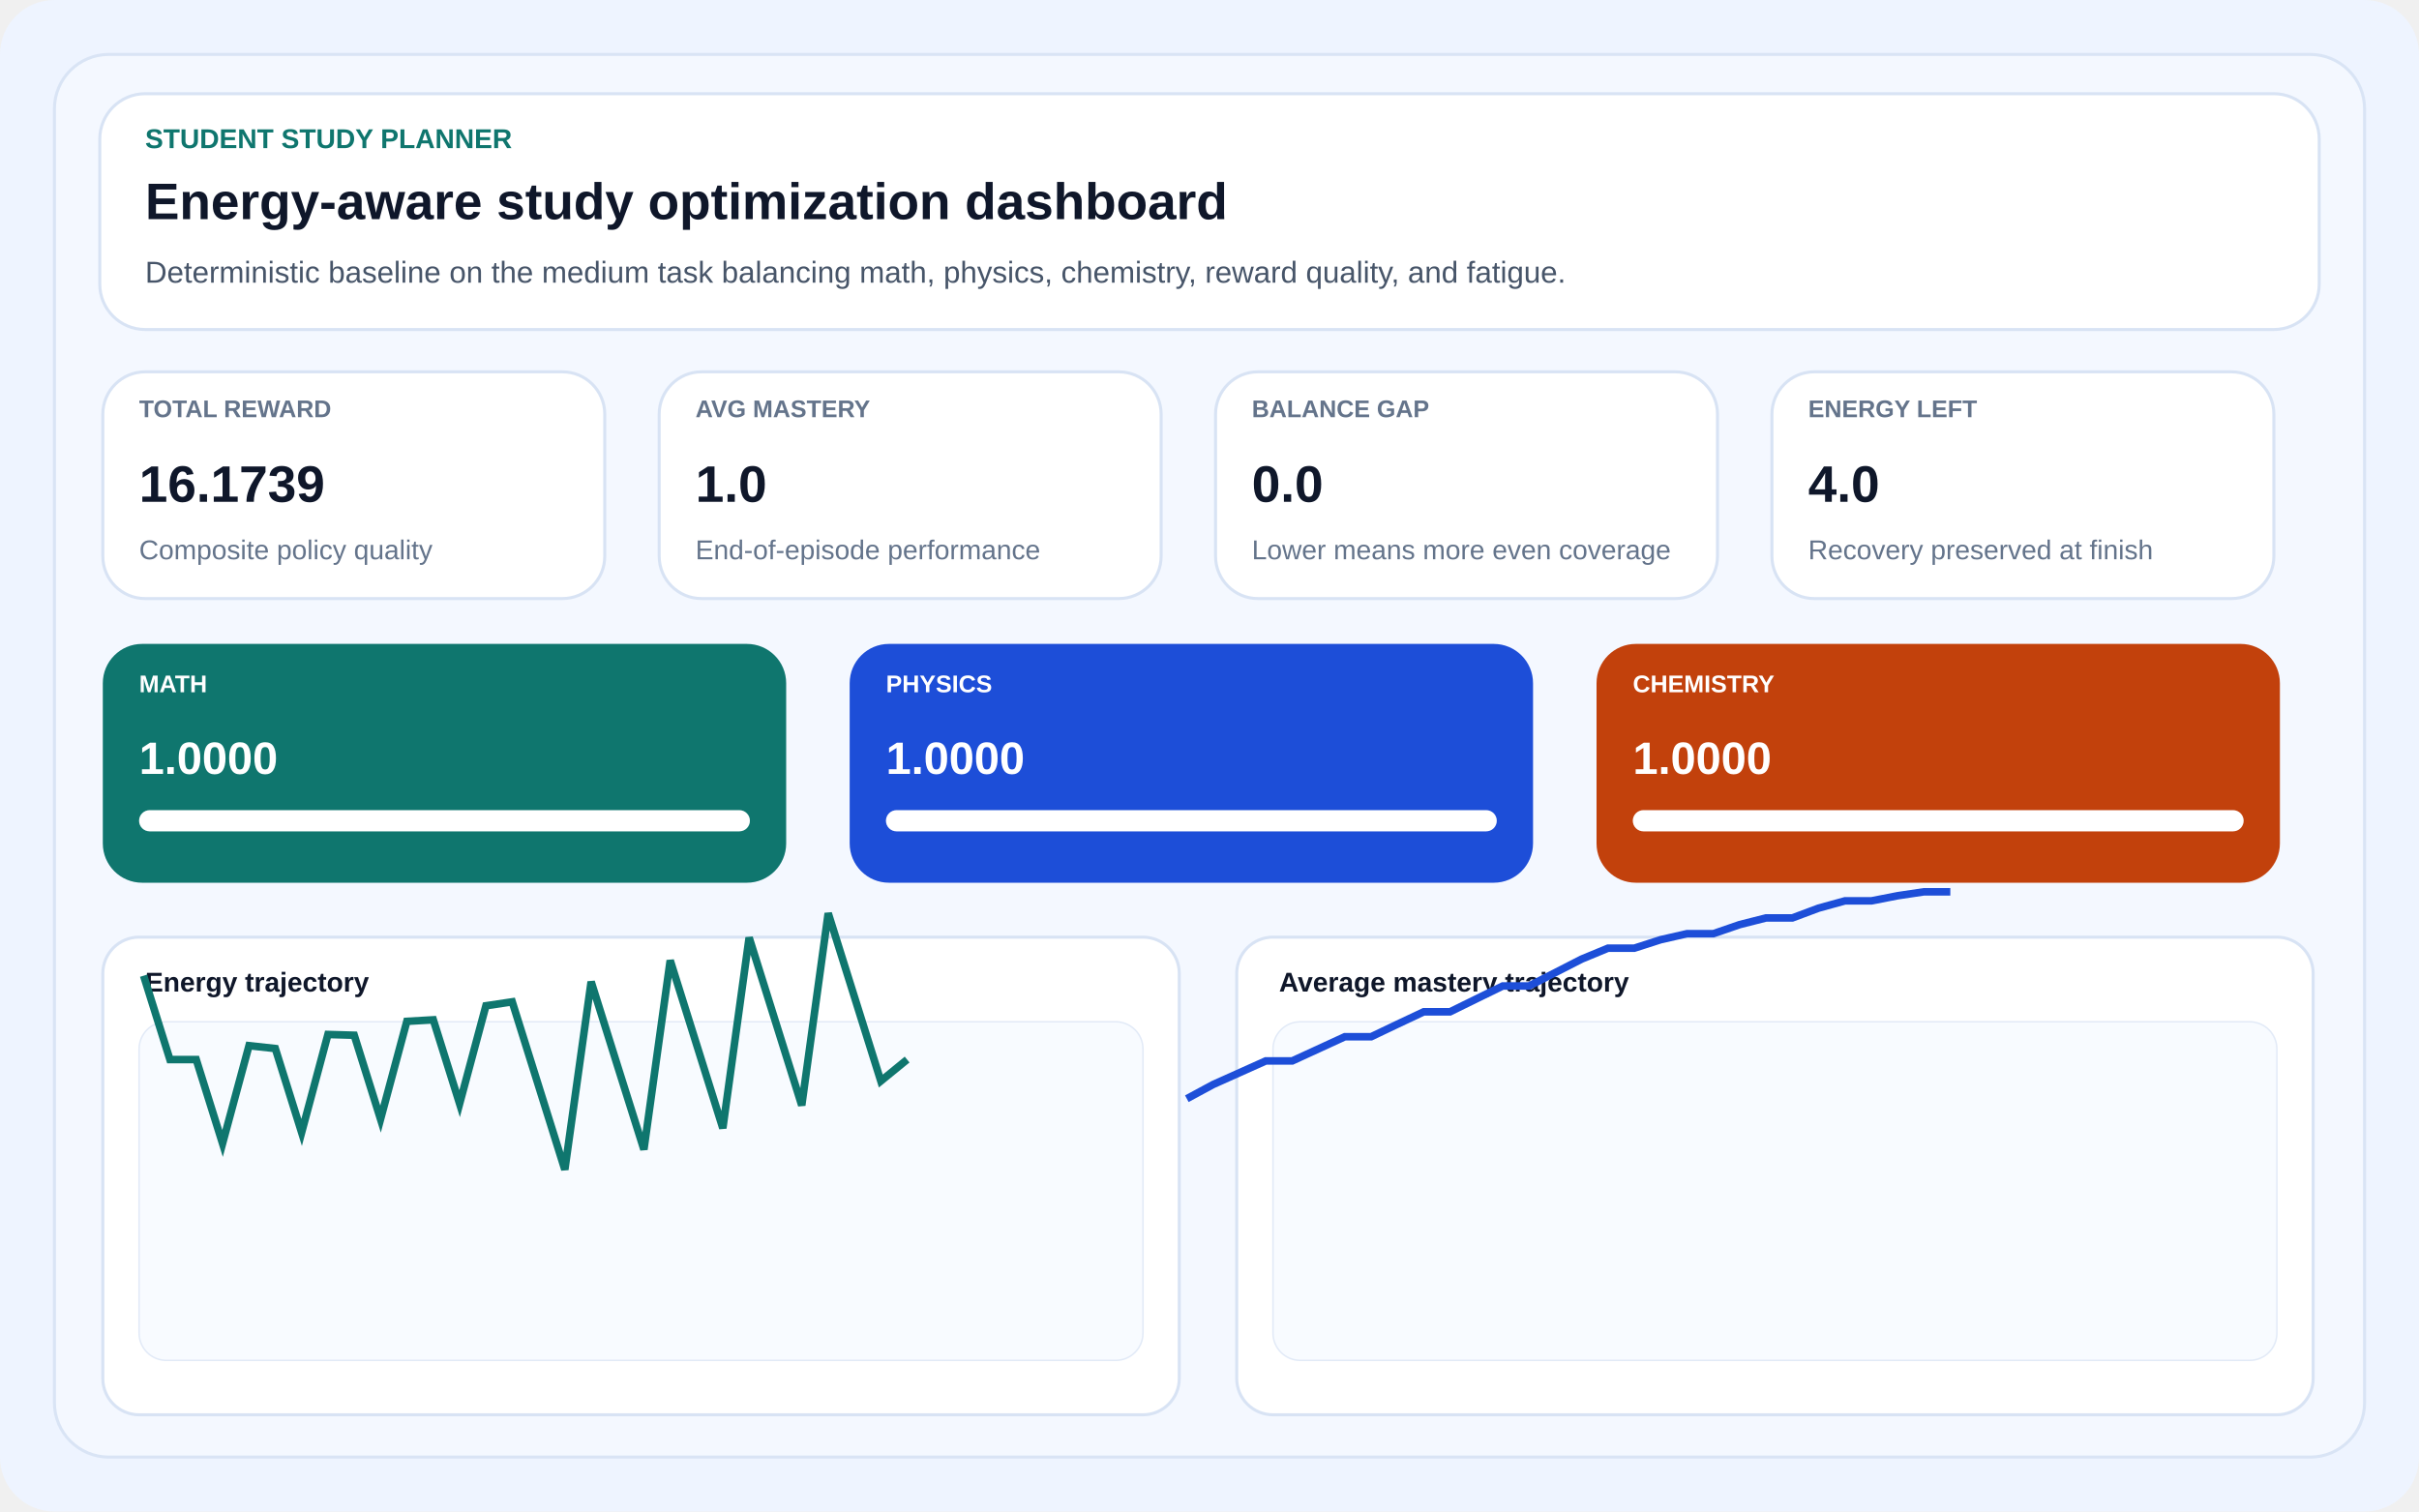
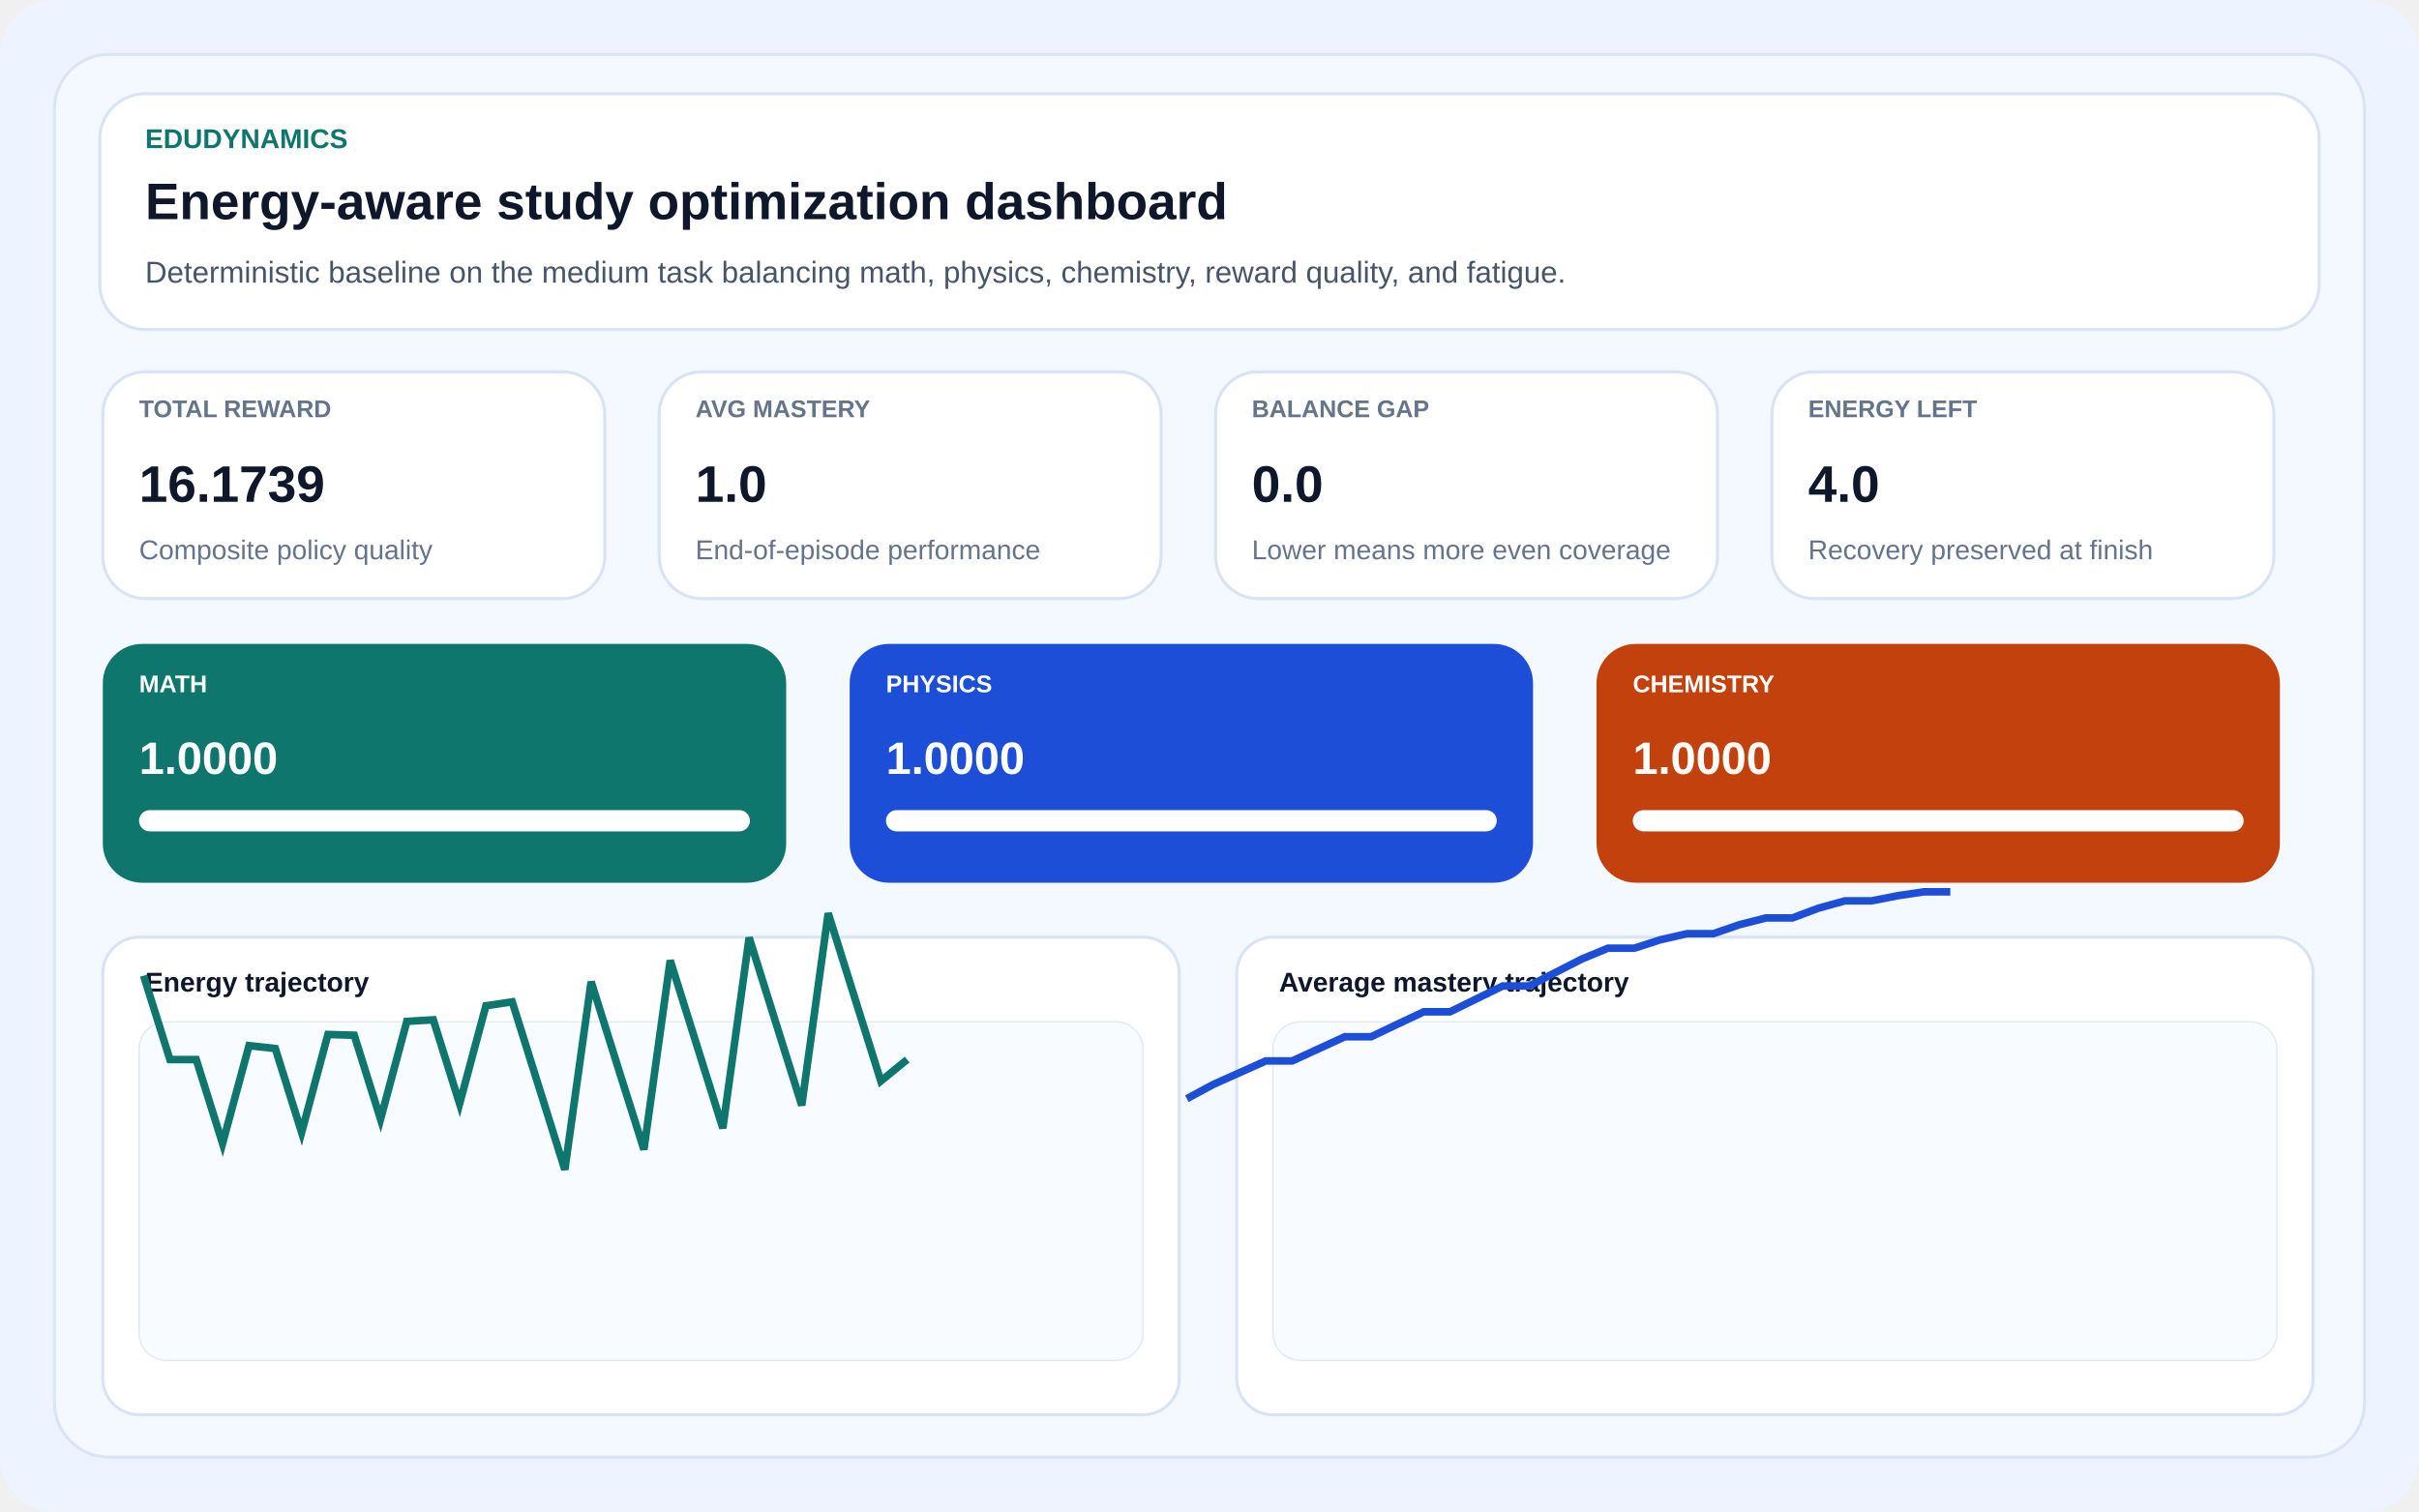
<svg xmlns="http://www.w3.org/2000/svg" width="1600" height="1000" viewBox="0 0 1600 1000" fill="none">
  <rect width="1600" height="1000" rx="36" fill="#EEF4FF" />
  <rect x="36" y="36" width="1528" height="928" rx="36" fill="#F4F8FF" stroke="#D9E4F5" stroke-width="2" />
  <rect x="66" y="62" width="1468" height="156" rx="30" fill="white" stroke="#D8E3F4" stroke-width="2" />
-   <text x="96" y="98" fill="#0F766E" font-family="Segoe UI, Arial, sans-serif" font-size="18" font-weight="700">STUDENT STUDY PLANNER</text>
+   <text x="96" y="98" fill="#0F766E" font-family="Segoe UI, Arial, sans-serif" font-size="18" font-weight="700">EDUDYNAMICS</text>
  <text x="96" y="145" fill="#0F172A" font-family="Segoe UI, Arial, sans-serif" font-size="34" font-weight="800">Energy-aware study optimization dashboard</text>
  <text x="96" y="187" fill="#475569" font-family="Segoe UI, Arial, sans-serif" font-size="20">Deterministic baseline on the medium task balancing math, physics, chemistry, reward quality, and fatigue.</text>
  <rect x="68" y="246" width="332" height="150" rx="28" fill="white" stroke="#D8E3F4" stroke-width="2" />
  <rect x="436" y="246" width="332" height="150" rx="28" fill="white" stroke="#D8E3F4" stroke-width="2" />
  <rect x="804" y="246" width="332" height="150" rx="28" fill="white" stroke="#D8E3F4" stroke-width="2" />
  <rect x="1172" y="246" width="332" height="150" rx="28" fill="white" stroke="#D8E3F4" stroke-width="2" />
  <text x="92" y="276" fill="#64748B" font-family="Segoe UI, Arial, sans-serif" font-size="16" font-weight="700">TOTAL REWARD</text>
  <text x="92" y="332" fill="#0F172A" font-family="Segoe UI, Arial, sans-serif" font-size="34" font-weight="800">16.1739</text>
  <text x="92" y="370" fill="#64748B" font-family="Segoe UI, Arial, sans-serif" font-size="18">Composite policy quality</text>
  <text x="460" y="276" fill="#64748B" font-family="Segoe UI, Arial, sans-serif" font-size="16" font-weight="700">AVG MASTERY</text>
  <text x="460" y="332" fill="#0F172A" font-family="Segoe UI, Arial, sans-serif" font-size="34" font-weight="800">1.0</text>
  <text x="460" y="370" fill="#64748B" font-family="Segoe UI, Arial, sans-serif" font-size="18">End-of-episode performance</text>
  <text x="828" y="276" fill="#64748B" font-family="Segoe UI, Arial, sans-serif" font-size="16" font-weight="700">BALANCE GAP</text>
  <text x="828" y="332" fill="#0F172A" font-family="Segoe UI, Arial, sans-serif" font-size="34" font-weight="800">0.0</text>
  <text x="828" y="370" fill="#64748B" font-family="Segoe UI, Arial, sans-serif" font-size="18">Lower means more even coverage</text>
  <text x="1196" y="276" fill="#64748B" font-family="Segoe UI, Arial, sans-serif" font-size="16" font-weight="700">ENERGY LEFT</text>
  <text x="1196" y="332" fill="#0F172A" font-family="Segoe UI, Arial, sans-serif" font-size="34" font-weight="800">4.0</text>
  <text x="1196" y="370" fill="#64748B" font-family="Segoe UI, Arial, sans-serif" font-size="18">Recovery preserved at finish</text>
  <rect x="68" y="426" width="452" height="158" rx="26" fill="#0F766E" />
  <rect x="562" y="426" width="452" height="158" rx="26" fill="#1D4ED8" />
  <rect x="1056" y="426" width="452" height="158" rx="26" fill="#C2410C" />
  <text x="92" y="458" fill="white" font-family="Segoe UI, Arial, sans-serif" font-size="16" font-weight="700">MATH</text>
  <text x="92" y="512" fill="white" font-family="Segoe UI, Arial, sans-serif" font-size="30" font-weight="800">1.0000</text>
  <rect x="92" y="536" width="404" height="14" rx="7" fill="#FFFFFF33" />
  <rect x="92" y="536" width="404.0" height="14" rx="7" fill="white" />
  <text x="586" y="458" fill="white" font-family="Segoe UI, Arial, sans-serif" font-size="16" font-weight="700">PHYSICS</text>
  <text x="586" y="512" fill="white" font-family="Segoe UI, Arial, sans-serif" font-size="30" font-weight="800">1.0000</text>
  <rect x="586" y="536" width="404" height="14" rx="7" fill="#FFFFFF33" />
  <rect x="586" y="536" width="404.0" height="14" rx="7" fill="white" />
  <text x="1080" y="458" fill="white" font-family="Segoe UI, Arial, sans-serif" font-size="16" font-weight="700">CHEMISTRY</text>
  <text x="1080" y="512" fill="white" font-family="Segoe UI, Arial, sans-serif" font-size="30" font-weight="800">1.0000</text>
  <rect x="1080" y="536" width="404" height="14" rx="7" fill="#FFFFFF33" />
  <rect x="1080" y="536" width="404.0" height="14" rx="7" fill="white" />
  <rect x="68" y="620" width="712" height="316" rx="24" fill="white" stroke="#D8E3F4" stroke-width="2" />
  <rect x="818" y="620" width="712" height="316" rx="24" fill="white" stroke="#D8E3F4" stroke-width="2" />
  <text x="96" y="656" fill="#0F172A" font-family="Segoe UI, Arial, sans-serif" font-size="18" font-weight="700">Energy trajectory</text>
  <text x="846" y="656" fill="#0F172A" font-family="Segoe UI, Arial, sans-serif" font-size="18" font-weight="700">Average mastery trajectory</text>
  <rect x="92" y="676" width="664" height="224" rx="18" fill="#F8FBFF" stroke="#E2EAF7" />
  <rect x="842" y="676" width="664" height="224" rx="18" fill="#F8FBFF" stroke="#E2EAF7" />
  <polyline fill="none" stroke="#0F766E" stroke-width="5" points="95.0,645.5 112.4,701.0 129.8,701.0 147.2,756.5 164.7,691.8 182.1,693.7 199.5,749.2 216.9,684.4 234.3,684.9 251.7,740.4 269.1,675.7 286.6,674.7 304.0,730.2 321.4,665.4 338.8,662.8 356.2,718.3 373.6,773.8 391.0,649.5 408.4,705.0 425.9,760.5 443.3,635.4 460.7,690.9 478.1,746.4 495.5,620.3 512.9,675.8 530.3,731.3 547.8,604.2 565.2,659.7 582.6,715.2 600.0,701.0" />
  <polyline fill="none" stroke="#1D4ED8" stroke-width="5" points="785.0,726.9 802.4,717.5 819.8,709.7 837.2,701.9 854.7,701.9 872.1,693.9 889.5,685.9 906.9,685.9 924.3,677.6 941.7,669.4 959.1,669.4 976.6,660.8 994.0,652.3 1011.4,652.3 1028.8,643.4 1046.2,634.5 1063.6,627.3 1081.0,627.3 1098.4,621.7 1115.9,617.7 1133.3,617.7 1150.7,611.7 1168.1,607.3 1185.5,607.3 1202.9,600.8 1220.3,596.0 1237.8,596.0 1255.2,592.6 1272.6,590.0 1290.0,590.0" />
</svg>
